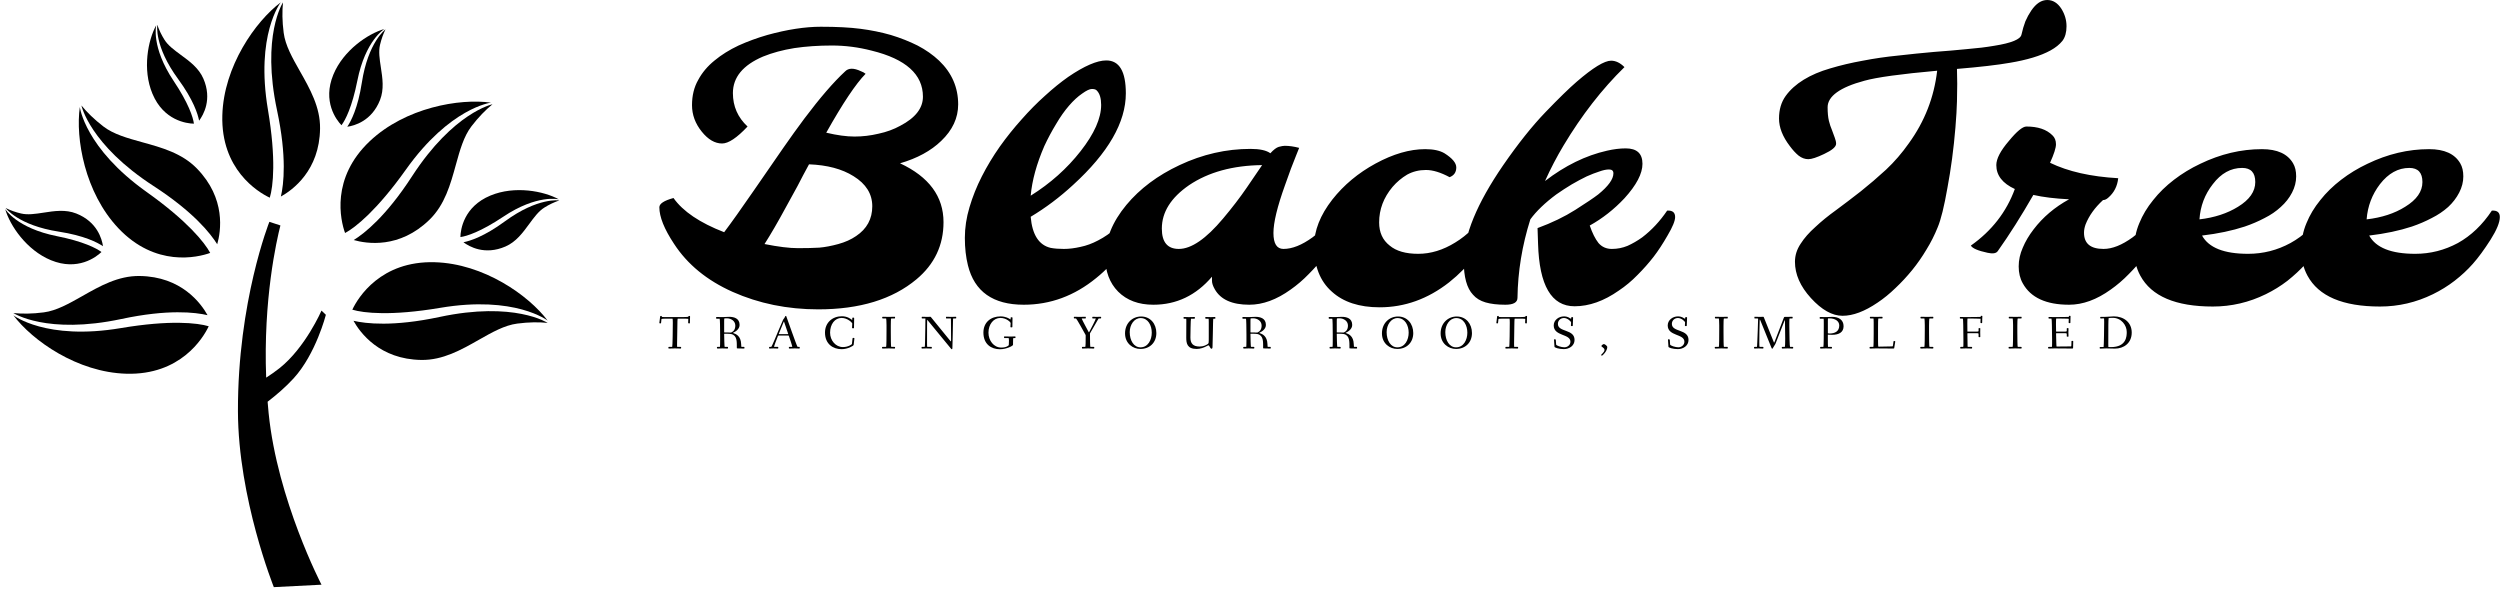
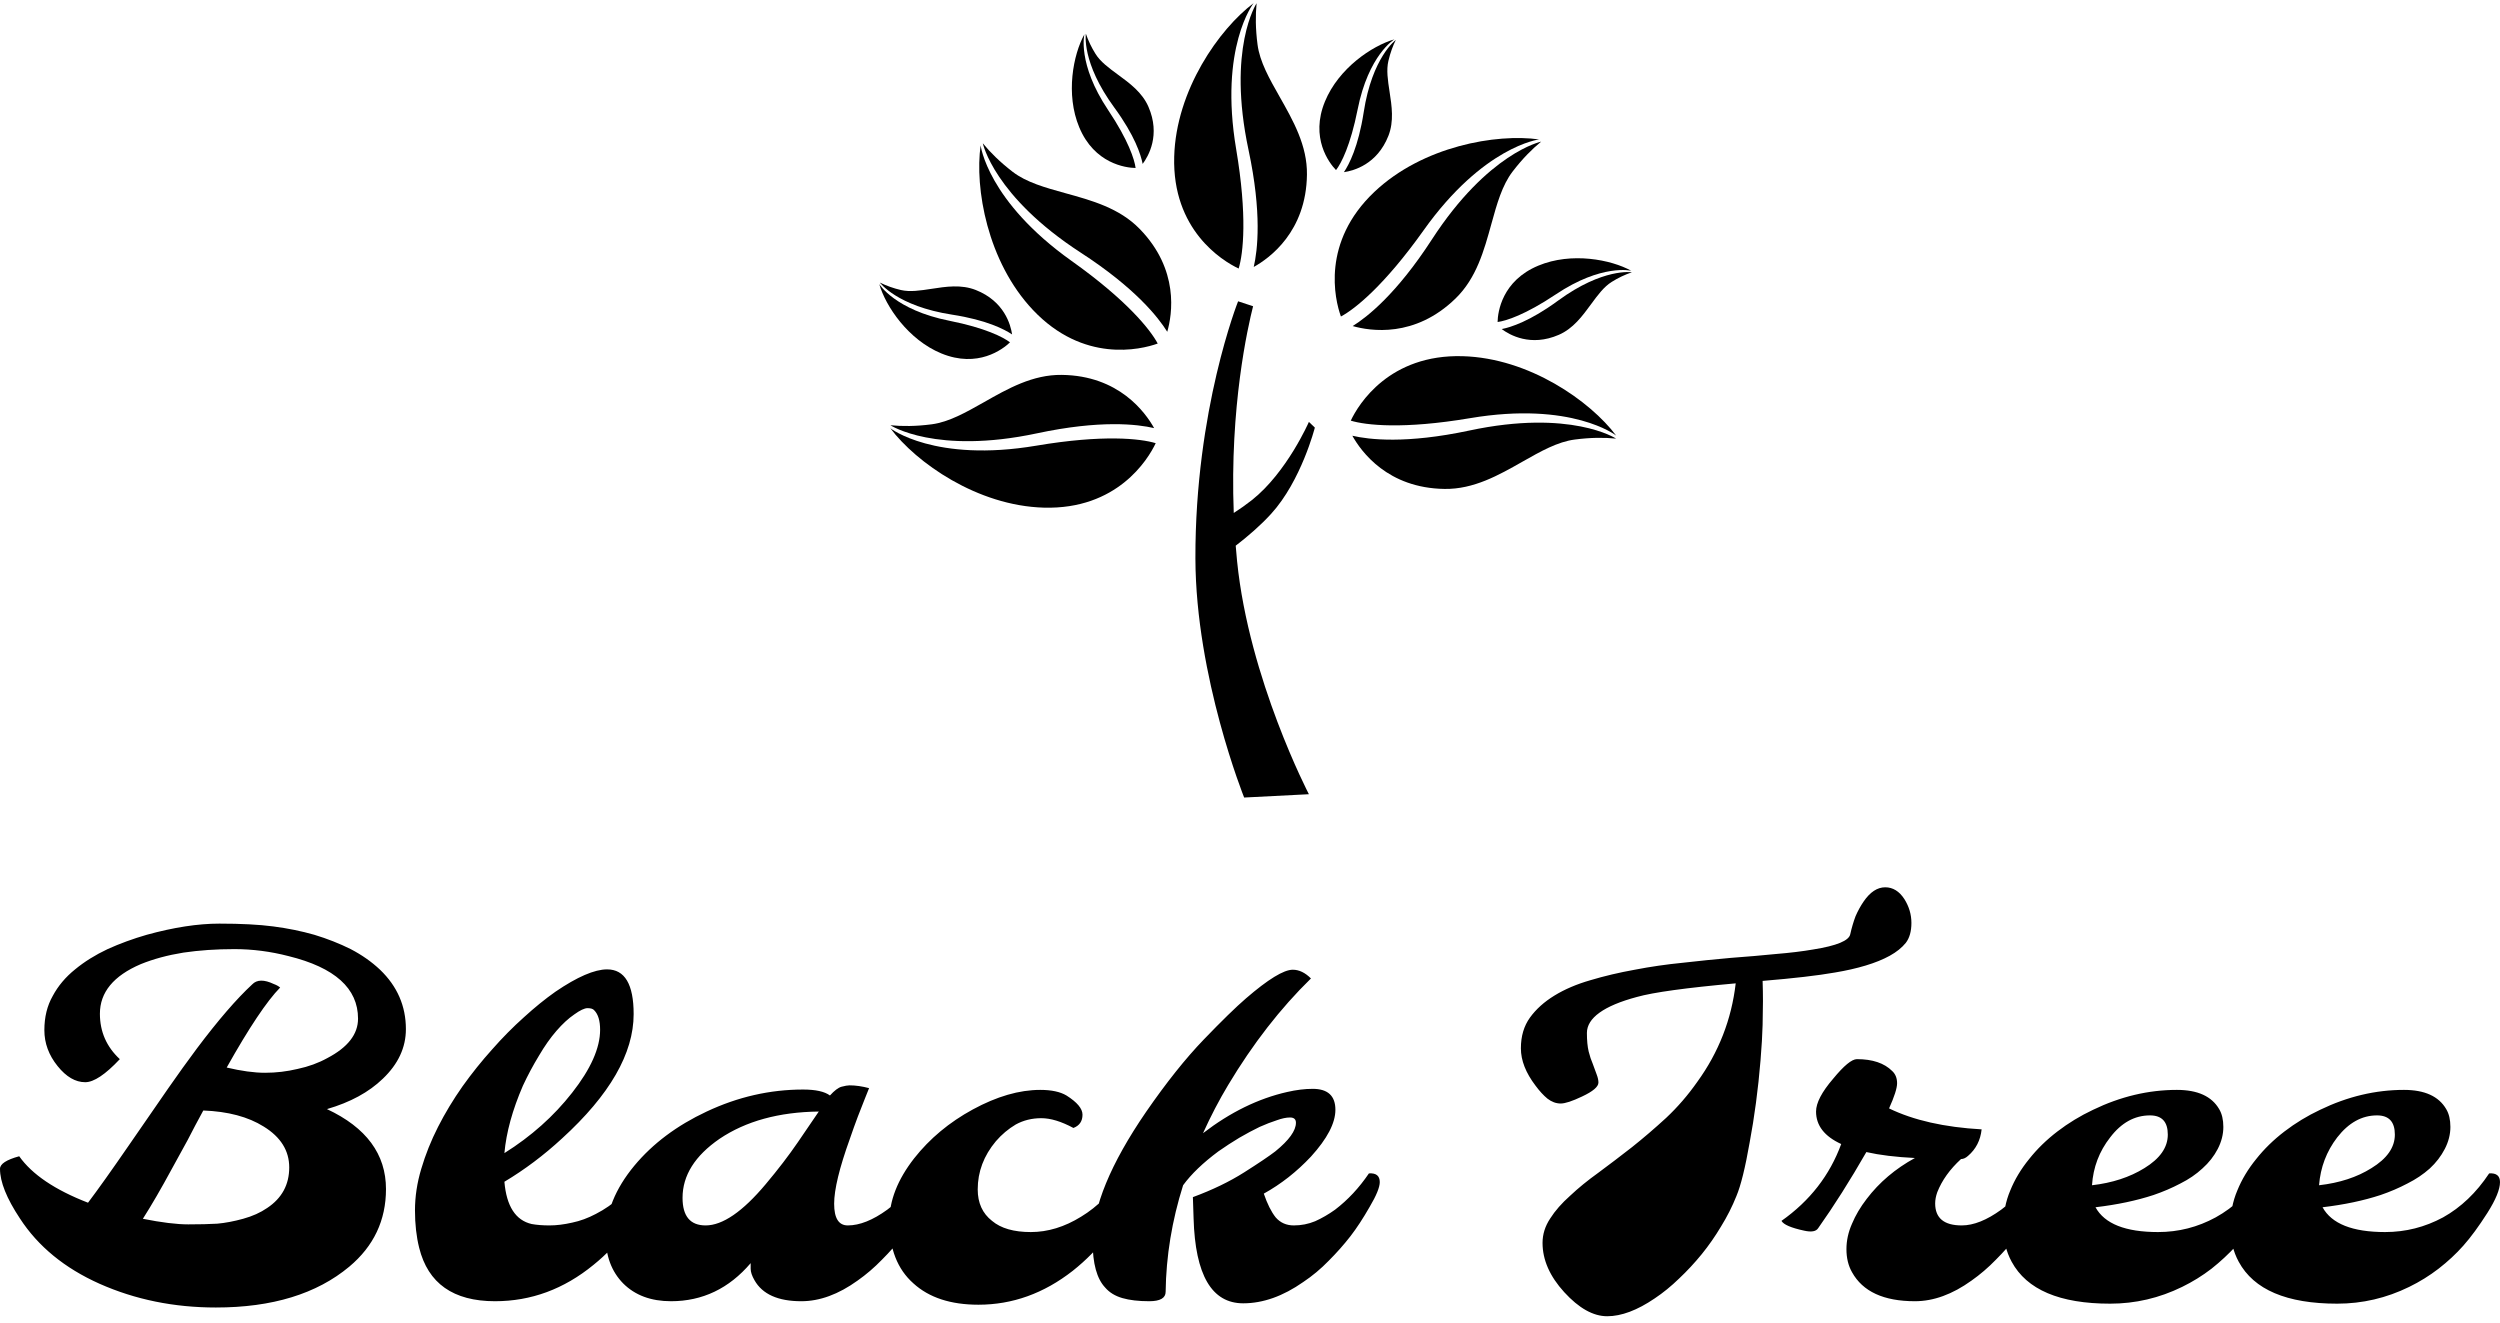
- <svg xmlns="http://www.w3.org/2000/svg" data-v-423bf9ae="" viewBox="0 0 475 112" class="iconLeftSlogan">
-   <g data-v-423bf9ae="" id="22aa7a3e-ae33-49fb-9827-bf777f4bdb03" fill="black" transform="matrix(4.885994,0,0,4.885994,122.6382,-3.957656)">
+ <svg xmlns="http://www.w3.org/2000/svg" data-v-423bf9ae="" viewBox="0 0 349.691 185" class="iconAbove">
+   <g data-v-423bf9ae="" id="2f204968-a1ad-457f-849e-715622cde6a5" fill="black" transform="matrix(4.885994,0,0,4.885994,-2.638438,120.1535)">
    <path d="M9.90 7.16L9.90 7.16Q11.59 7.95 11.59 9.45L11.59 9.45Q11.59 10.79 10.54 11.67L10.54 11.67Q9.14 12.84 6.72 12.84L6.72 12.84Q4.92 12.84 3.39 12.16L3.39 12.16Q1.89 11.49 1.11 10.29L1.11 10.29Q0.54 9.43 0.54 8.87L0.54 8.87Q0.54 8.66 1.09 8.51L1.09 8.51Q1.64 9.29 3.06 9.84L3.06 9.84Q3.49 9.27 4.22 8.21Q4.95 7.15 5.36 6.56Q5.77 5.97 6.18 5.42L6.18 5.42Q7.09 4.21 7.76 3.59L7.76 3.59Q7.96 3.38 8.38 3.58L8.38 3.58Q8.49 3.62 8.56 3.68L8.56 3.68Q7.99 4.26 7.03 5.97L7.03 5.97Q7.66 6.12 8.13 6.12Q8.60 6.12 9.06 6.01Q9.53 5.91 9.91 5.70L9.91 5.70Q10.79 5.24 10.79 4.57L10.79 4.57Q10.79 3.27 8.80 2.78L8.80 2.78Q8.03 2.58 7.25 2.58Q6.47 2.58 5.79 2.68Q5.11 2.79 4.57 3.01L4.57 3.01Q3.40 3.51 3.40 4.43L3.40 4.43Q3.40 5.20 3.97 5.73L3.97 5.73Q3.35 6.39 2.98 6.39L2.98 6.39Q2.56 6.39 2.19 5.93L2.19 5.93Q1.81 5.46 1.81 4.90Q1.81 4.34 2.05 3.92Q2.28 3.49 2.69 3.16Q3.09 2.83 3.62 2.58Q4.15 2.34 4.74 2.17L4.74 2.17Q5.90 1.85 6.82 1.85Q7.75 1.85 8.36 1.93Q8.98 2.01 9.54 2.17Q10.10 2.34 10.58 2.58Q11.06 2.83 11.42 3.17L11.42 3.17Q12.16 3.88 12.16 4.87L12.16 4.87Q12.16 5.66 11.50 6.29L11.50 6.29Q10.90 6.87 9.90 7.16ZM4.63 10.30L4.63 10.30Q5.43 10.46 5.93 10.46Q6.42 10.46 6.76 10.44Q7.10 10.41 7.50 10.30Q7.90 10.19 8.19 9.99L8.19 9.99Q8.82 9.57 8.82 8.83L8.82 8.83Q8.82 8.11 8.09 7.66L8.09 7.66Q7.42 7.24 6.36 7.20L6.36 7.20Q6.13 7.62 5.91 8.05Q5.68 8.47 5.46 8.87L5.46 8.87Q5.00 9.72 4.63 10.30ZM17.92 3.16L17.92 3.16Q18.68 3.16 18.68 4.44L18.68 4.44Q18.68 6.13 16.63 8.00L16.63 8.00Q15.85 8.72 14.98 9.24L14.98 9.24Q15.07 10.29 15.76 10.45L15.76 10.45Q15.98 10.49 16.27 10.49Q16.57 10.49 16.92 10.41Q17.26 10.34 17.60 10.16L17.60 10.16Q18.36 9.77 18.87 9.00L18.87 9.00Q19.17 8.98 19.17 9.25L19.17 9.25Q19.17 9.36 19.03 9.71Q18.88 10.06 18.48 10.61Q18.09 11.17 17.53 11.62L17.53 11.62Q16.26 12.66 14.71 12.66L14.71 12.66Q12.92 12.66 12.54 11.13L12.54 11.13Q12.42 10.65 12.42 10.06Q12.42 9.47 12.60 8.87Q12.78 8.26 13.08 7.67Q13.38 7.08 13.78 6.51Q14.18 5.95 14.63 5.45Q15.07 4.95 15.54 4.53Q16.00 4.11 16.44 3.80L16.44 3.80Q17.38 3.16 17.92 3.16ZM14.98 8.42L14.98 8.42Q16.13 7.70 16.92 6.69L16.92 6.69Q17.72 5.67 17.72 4.89L17.72 4.89Q17.72 4.50 17.55 4.33L17.55 4.33Q17.50 4.27 17.36 4.27Q17.23 4.27 16.98 4.45Q16.73 4.62 16.47 4.92Q16.21 5.22 15.97 5.63Q15.72 6.04 15.51 6.49L15.51 6.49Q15.06 7.53 14.98 8.42ZM22.03 11.57L22.03 11.57Q21.10 12.66 19.75 12.66L19.75 12.66Q18.89 12.66 18.38 12.15L18.38 12.15Q17.88 11.64 17.88 10.81L17.88 10.81Q17.88 9.77 18.70 8.78L18.70 8.78Q19.49 7.83 20.77 7.23L20.77 7.23Q22.11 6.60 23.53 6.60L23.53 6.60Q24.07 6.60 24.30 6.77L24.30 6.77Q24.49 6.56 24.63 6.52Q24.78 6.48 24.86 6.48L24.86 6.48Q25.12 6.48 25.42 6.56L25.42 6.56Q25.39 6.64 25.30 6.86Q25.21 7.08 25.10 7.37Q24.99 7.66 24.87 8.01L24.87 8.01Q24.42 9.26 24.42 9.87Q24.42 10.49 24.81 10.49L24.81 10.49Q25.32 10.49 25.94 10.04L25.94 10.04Q26.50 9.62 26.91 9.00L26.91 9.00Q27.22 8.98 27.22 9.25L27.22 9.25Q27.22 9.48 26.94 9.96Q26.65 10.44 26.39 10.79Q26.12 11.14 25.79 11.47Q25.46 11.81 25.09 12.07L25.09 12.07Q24.27 12.66 23.48 12.66L23.48 12.66Q22.48 12.66 22.14 12.06L22.14 12.06Q22.03 11.87 22.03 11.73Q22.03 11.59 22.03 11.57ZM20.08 9.70L20.08 9.70Q20.08 10.49 20.74 10.49L20.74 10.49Q21.47 10.49 22.46 9.31L22.46 9.31Q22.99 8.68 23.38 8.11Q23.78 7.53 23.98 7.23L23.98 7.23Q22.27 7.25 21.14 8.01L21.14 8.01Q20.08 8.74 20.08 9.70ZM31.27 7.70L31.27 7.70Q30.75 7.42 30.35 7.42Q29.95 7.42 29.62 7.60Q29.30 7.79 29.05 8.08L29.05 8.08Q28.53 8.70 28.53 9.46L28.53 9.46Q28.53 10.04 28.94 10.36L28.94 10.36Q29.32 10.68 30.05 10.68Q30.78 10.68 31.49 10.24Q32.20 9.81 32.73 9.00L32.73 9.00Q33.04 8.98 33.04 9.25L33.04 9.25Q33.04 9.36 32.87 9.76Q32.70 10.16 32.27 10.75Q31.83 11.33 31.25 11.79L31.25 11.79Q30.01 12.76 28.55 12.76L28.55 12.76Q27.36 12.76 26.69 12.15L26.69 12.15Q26.00 11.54 26.00 10.38L26.00 10.38Q26.00 9.48 26.71 8.57L26.71 8.57Q27.38 7.72 28.39 7.17L28.39 7.17Q29.42 6.61 30.32 6.61L30.32 6.61Q30.80 6.61 31.07 6.77L31.07 6.77Q31.53 7.06 31.53 7.32L31.53 7.32Q31.53 7.60 31.27 7.70ZM33.91 12.39L33.91 12.39Q33.91 12.66 33.44 12.66Q32.98 12.66 32.67 12.57Q32.36 12.48 32.18 12.27L32.18 12.27Q31.82 11.89 31.82 10.96L31.82 10.96Q31.82 9.47 33.35 7.24L33.35 7.24Q34.22 5.98 35.00 5.17Q35.77 4.37 36.21 3.99L36.21 3.99Q37.16 3.17 37.55 3.17L37.55 3.17Q37.82 3.17 38.07 3.42L38.07 3.42Q36.76 4.70 35.70 6.47L35.70 6.47Q35.31 7.12 34.98 7.85L34.98 7.85Q36.15 6.95 37.39 6.67L37.39 6.67Q37.78 6.58 38.12 6.58L38.12 6.58Q38.77 6.58 38.77 7.18L38.77 7.18Q38.77 7.75 38.07 8.52L38.07 8.52Q37.46 9.17 36.72 9.58L36.72 9.58Q36.87 10.02 37.06 10.26Q37.26 10.49 37.58 10.49Q37.90 10.49 38.19 10.37Q38.48 10.24 38.76 10.04L38.76 10.04Q39.31 9.62 39.73 9.00L39.73 9.00Q40.04 8.98 40.04 9.25L40.04 9.25Q40.04 9.47 39.75 9.96Q39.47 10.45 39.20 10.80Q38.92 11.16 38.58 11.50Q38.24 11.85 37.85 12.11L37.85 12.11Q36.98 12.72 36.13 12.72L36.13 12.72Q34.78 12.72 34.71 10.29L34.71 10.29Q34.70 9.96 34.69 9.68L34.69 9.68Q35.53 9.37 36.16 8.97Q36.79 8.57 37.05 8.37L37.05 8.37Q37.64 7.89 37.64 7.55L37.64 7.55Q37.64 7.40 37.47 7.40Q37.31 7.40 37.09 7.48Q36.87 7.55 36.60 7.67Q36.33 7.80 36.02 7.98Q35.72 8.16 35.42 8.37L35.42 8.37Q34.76 8.86 34.41 9.34L34.41 9.34Q33.93 10.86 33.91 12.39ZM44.70 10.99L44.70 10.99Q44.70 10.62 44.92 10.29Q45.13 9.96 45.49 9.64Q45.84 9.31 46.30 8.98Q46.76 8.64 47.26 8.25Q47.75 7.86 48.24 7.41Q48.73 6.95 49.13 6.38L49.13 6.38Q50.05 5.11 50.23 3.56L50.23 3.56Q48.11 3.75 47.40 3.95Q46.69 4.14 46.33 4.40Q45.97 4.66 45.97 4.98Q45.97 5.30 46.02 5.51Q46.07 5.71 46.14 5.87Q46.20 6.04 46.25 6.17Q46.30 6.30 46.30 6.40L46.30 6.40Q46.30 6.58 45.83 6.80L45.83 6.80Q45.41 7 45.22 7Q45.02 7 44.84 6.86Q44.67 6.72 44.50 6.49L44.50 6.49Q44.08 5.94 44.08 5.42Q44.08 4.90 44.34 4.54Q44.60 4.18 45.04 3.91Q45.48 3.64 46.07 3.47Q46.67 3.29 47.34 3.17Q48.01 3.04 48.72 2.97Q49.42 2.89 50.10 2.83Q50.78 2.78 51.38 2.72Q51.99 2.67 52.45 2.59L52.45 2.59Q53.46 2.43 53.51 2.15Q53.57 1.88 53.66 1.64Q53.76 1.41 53.89 1.22L53.89 1.22Q54.17 0.81 54.51 0.81Q54.84 0.81 55.06 1.15L55.06 1.15Q55.26 1.47 55.26 1.83Q55.26 2.19 55.10 2.40Q54.93 2.61 54.64 2.77Q54.35 2.93 53.95 3.05Q53.55 3.17 53.07 3.25L53.07 3.25Q52.33 3.38 51.00 3.49L51.00 3.49Q51.01 3.79 51.01 4.07Q51.01 4.35 51.00 4.75Q50.99 5.16 50.94 5.77Q50.89 6.38 50.81 6.98Q50.73 7.58 50.63 8.11L50.63 8.11Q50.44 9.20 50.25 9.65Q50.07 10.10 49.81 10.52Q49.56 10.94 49.26 11.31Q48.95 11.69 48.61 12.01Q48.27 12.34 47.91 12.58L47.91 12.58Q47.16 13.09 46.55 13.09L46.55 13.09Q45.95 13.09 45.32 12.40L45.32 12.40Q44.70 11.72 44.70 10.99ZM55.36 8.56L55.36 8.56Q54.54 8.52 53.97 8.39L53.97 8.39Q53.27 9.61 52.59 10.57L52.59 10.57Q52.50 10.71 52.19 10.64L52.19 10.64Q51.63 10.52 51.54 10.36L51.54 10.36Q52.76 9.50 53.25 8.16L53.25 8.16Q52.53 7.83 52.53 7.23L52.53 7.23Q52.53 6.86 53.02 6.29L53.02 6.29Q53.48 5.73 53.70 5.73L53.70 5.73Q54.37 5.73 54.71 6.07L54.71 6.07Q54.85 6.20 54.85 6.42Q54.85 6.63 54.62 7.14L54.62 7.14Q55.67 7.65 57.27 7.74L57.27 7.74Q57.22 8.21 56.88 8.50L56.88 8.50Q56.78 8.59 56.68 8.59L56.68 8.59Q56.20 9.03 56 9.54L56 9.54Q55.94 9.71 55.94 9.86L55.94 9.86Q55.94 10.49 56.70 10.49L56.70 10.49Q57.21 10.49 57.83 10.04L57.83 10.04Q58.39 9.62 58.80 9.00L58.80 9.00Q59.11 8.98 59.11 9.25L59.11 9.25Q59.11 9.48 58.83 9.96Q58.54 10.44 58.28 10.79Q58.01 11.14 57.68 11.47Q57.35 11.81 56.98 12.07L56.98 12.07Q56.16 12.66 55.36 12.66L55.36 12.66Q54.02 12.66 53.56 11.83L53.56 11.83Q53.40 11.55 53.40 11.17Q53.40 10.80 53.56 10.44Q53.71 10.08 53.98 9.73L53.98 9.73Q54.52 9.02 55.36 8.56ZM60.53 9.97L60.53 9.97Q60.92 10.68 62.32 10.68L62.32 10.68Q63.20 10.68 63.97 10.26Q64.75 9.83 65.30 9.00L65.30 9.00Q65.61 8.98 65.61 9.25L65.61 9.25Q65.61 9.56 65.25 10.13Q64.88 10.71 64.56 11.07Q64.24 11.42 63.85 11.73Q63.46 12.03 63.01 12.25L63.01 12.25Q62.03 12.73 60.95 12.73L60.95 12.73Q58.78 12.73 58.13 11.53L58.13 11.53Q57.89 11.09 57.89 10.52Q57.89 9.96 58.09 9.49Q58.28 9.02 58.63 8.59Q58.97 8.16 59.44 7.80Q59.91 7.44 60.46 7.18L60.46 7.18Q61.64 6.61 62.86 6.61L62.86 6.61Q63.75 6.61 64.07 7.16L64.07 7.16Q64.19 7.36 64.19 7.67Q64.19 7.99 64.03 8.30Q63.87 8.61 63.59 8.86Q63.32 9.11 62.96 9.29Q62.60 9.48 62.19 9.62L62.19 9.62Q61.46 9.86 60.53 9.97ZM60.43 9.34L60.43 9.34Q61.30 9.24 61.93 8.85L61.93 8.85Q62.60 8.44 62.60 7.89Q62.60 7.34 62.09 7.34L62.09 7.34Q61.43 7.34 60.95 7.97L60.95 7.97Q60.48 8.57 60.43 9.34ZM67.03 9.97L67.03 9.97Q67.42 10.68 68.82 10.68L68.82 10.68Q69.70 10.68 70.48 10.26Q71.25 9.83 71.80 9.00L71.80 9.00Q72.11 8.98 72.11 9.25L72.11 9.25Q72.11 9.56 71.75 10.13Q71.38 10.71 71.06 11.07Q70.75 11.42 70.35 11.73Q69.96 12.03 69.51 12.25L69.51 12.25Q68.53 12.73 67.45 12.73L67.45 12.73Q65.28 12.73 64.63 11.53L64.63 11.53Q64.39 11.09 64.39 10.52Q64.39 9.96 64.59 9.49Q64.78 9.02 65.13 8.59Q65.47 8.16 65.94 7.80Q66.41 7.44 66.96 7.18L66.96 7.18Q68.14 6.61 69.36 6.61L69.36 6.61Q70.25 6.61 70.57 7.16L70.57 7.16Q70.69 7.36 70.69 7.67Q70.69 7.99 70.53 8.30Q70.37 8.61 70.10 8.86Q69.82 9.11 69.46 9.29Q69.10 9.48 68.69 9.62L68.69 9.62Q67.96 9.86 67.03 9.97ZM66.93 9.34L66.93 9.34Q67.81 9.24 68.43 8.85L68.43 8.85Q69.10 8.44 69.10 7.89Q69.10 7.34 68.59 7.34L68.59 7.34Q67.94 7.34 67.45 7.97L67.45 7.97Q66.99 8.57 66.93 9.34Z" />
  </g>
-   <g data-v-423bf9ae="" id="67841b6b-c745-4563-9014-cf2df055458b" transform="matrix(1.111111,0,0,1.111111,-1.93,0.4444444)" stroke="none" fill="black">
+   <g data-v-423bf9ae="" id="6aff6f71-62d0-432f-ba48-3917d756e7d8" transform="matrix(1.111111,0,0,1.111111,120.07,0.4444444)" stroke="none" fill="black">
    <path d="M39.756 19.322c-.258 9.204 6.01 13.098 8.114 14.084.582-1.917 1.104-6.62-.311-15.014C45.389 5.556 49.748 0 49.748 0c-4.329 3.254-9.763 10.945-9.992 19.322" />
    <path d="M53.016 11.76c-1.279-2.254-2.488-4.385-2.769-6.55-.261-1.993-.266-3.719-.119-5.2 0 0-3.737 5.703-1.016 18.461 1.702 7.973 1.143 12.649.656 14.736 2-1.109 6.609-4.446 6.699-11.623.051-3.656-1.733-6.793-3.451-9.824M21.98 38.628c6.328 6.689 13.516 5.012 15.701 4.22-.941-1.764-3.9-5.463-10.837-10.396-10.614-7.545-11.456-14.55-11.456-14.55-.762 5.358.834 14.638 6.592 20.726" />
    <path d="M26.013 23.908c-2.498-.693-4.859-1.346-6.591-2.677-1.595-1.227-2.818-2.44-3.76-3.592 0 0 1.389 6.671 12.337 13.771 6.842 4.437 9.75 8.135 10.882 9.958.63-2.201 1.535-7.818-3.477-12.955-2.554-2.623-6.03-3.58-9.391-4.505M23.343 63.507c9.204.257 13.098-6.016 14.084-8.116-1.915-.58-6.619-1.105-15.016.312-12.836 2.168-18.389-2.192-18.389-2.192 3.252 4.329 10.942 9.764 19.321 9.996" />
    <path d="M15.786 50.245c-2.26 1.274-4.388 2.487-6.559 2.77-1.989.263-3.715.263-5.199.118 0 0 5.705 3.736 18.463 1.016 7.975-1.703 12.649-1.145 14.738-.655-1.114-1.999-4.448-6.611-11.622-6.699-3.659-.05-6.794 1.728-9.821 3.45M64.965 23.748c-6.689 6.326-5.013 13.517-4.221 15.697 1.768-.942 5.464-3.9 10.395-10.833 7.545-10.613 14.553-11.459 14.553-11.459-5.358-.761-14.637.837-20.727 6.595" />
    <path d="M79.688 27.781c.692-2.502 1.344-4.861 2.677-6.595 1.223-1.595 2.438-2.817 3.589-3.758 0 0-6.671 1.387-13.771 12.337-4.435 6.84-8.136 9.75-9.958 10.883 2.201.627 7.82 1.53 12.957-3.48 2.623-2.555 3.58-6.027 4.506-9.387M76.07 44.44c-9.207-.259-13.102 6.012-14.086 8.115 1.914.582 6.621 1.105 15.016-.313 12.836-2.166 18.391 2.188 18.391 2.188-3.252-4.325-10.944-9.76-19.321-9.99" />
    <path d="M83.629 57.703c2.256-1.279 4.389-2.49 6.557-2.77 1.991-.26 3.716-.268 5.197-.119 0 0-5.704-3.738-18.466-1.016-7.973 1.703-12.644 1.145-14.736.656 1.114 1.996 4.444 6.605 11.623 6.697 3.661.048 6.796-1.727 9.825-3.448M58.738 12.367c-1.891 4.583.518 7.748 1.389 8.645.662-.851 1.823-3.119 2.718-7.619 1.363-6.88 4.622-8.839 4.622-8.839-2.8.806-7.011 3.64-8.729 7.813" />
    <path d="M66.861 11.1c-.211-1.382-.412-2.686-.141-3.832.249-1.054.576-1.923.933-2.639 0 0-2.973 2.154-4.042 9.103-.67 4.336-1.844 6.585-2.49 7.542 1.221-.177 4.18-.973 5.598-4.569.723-1.83.429-3.748.142-5.605M27.801 15.622c1.905 4.577 5.845 5.106 7.096 5.126-.137-1.071-.917-3.5-3.468-7.309-3.897-5.83-2.98-9.518-2.98-9.518-1.41 2.553-2.386 7.532-.648 11.701" />
    <path d="M32.648 8.978c-1.125-.829-2.192-1.608-2.808-2.612a12.3 12.3 0 0 1-1.206-2.523s-.577 3.624 3.577 9.291c2.598 3.545 3.353 5.964 3.574 7.101.736-.99 2.268-3.645.729-7.189-.787-1.812-2.349-2.958-3.866-4.068M10.44 44.092c4.585 1.889 7.742-.525 8.644-1.394-.853-.658-3.121-1.819-7.618-2.715-6.88-1.368-8.841-4.622-8.841-4.622.808 2.8 3.64 7.008 7.815 8.731" />
    <path d="M9.173 35.965c-1.384.213-2.687.414-3.833.143a12.3 12.3 0 0 1-2.639-.937s2.154 2.97 9.103 4.042c4.338.671 6.584 1.844 7.545 2.489-.181-1.216-.975-4.176-4.574-5.595-1.829-.721-3.747-.43-5.602-.142M85.596 33.041c-4.576 1.904-5.109 5.842-5.129 7.096 1.072-.138 3.498-.92 7.311-3.466 5.83-3.904 9.52-2.984 9.52-2.984-2.556-1.411-7.53-2.384-11.702-.646" />
    <path d="M92.24 37.888c.827-1.126 1.605-2.19 2.609-2.809a12 12 0 0 1 2.525-1.203s-3.625-.58-9.295 3.571c-3.54 2.599-5.959 3.356-7.094 3.578.984.739 3.643 2.267 7.188.726 1.811-.786 2.957-2.349 4.067-3.863M47.499 68.297c1.506-1.159 3.108-2.53 4.459-4.012 3.798-4.164 5.503-10.854 5.503-10.854l-.748-.719s-2.752 6.33-7.165 9.836a29 29 0 0 1-2.295 1.629c-.515-13.339 1.769-23.413 2.434-26.026l-1.887-.62s-5.425 13.624-5.375 32.386C42.465 84.834 48.562 100 48.562 100l8.15-.417s-7.546-14.501-9.041-29.34a98 98 0 0 1-.172-1.946" />
  </g>
-   <g data-v-423bf9ae="" id="8bc87a4f-6855-4961-8d2e-bd4fca48e3fe" fill="black" transform="matrix(0.6363216,0,0,0.6363216,125.1176,58.15467)">
-     <path d="M0.25 5.01C0.25 5.17 0.43 5.17 0.56 5.17C0.71 5.17 0.76 5.15 0.77 4.97L0.88 3.89C0.90 3.81 1.44 3.75 2.20 3.75L4.19 3.75C4.24 3.75 4.27 4.35 4.27 4.97C4.27 6.43 4.21 12.18 4.09 12.18L3.22 12.18C3.00 12.18 2.95 12.19 2.95 12.39C2.95 12.63 2.97 12.68 3.16 12.68C3.49 12.68 4.47 12.64 4.89 12.64C5.31 12.64 6.24 12.68 6.57 12.68C6.73 12.68 6.76 12.61 6.76 12.40C6.76 12.24 6.73 12.18 6.57 12.18L5.57 12.18C5.54 12.18 5.54 11.76 5.54 11.31C5.54 9.56 5.63 5.96 5.63 5.92C5.64 5.18 5.64 3.75 5.74 3.75L7.35 3.75C8.06 3.75 8.89 3.78 8.89 3.85C8.89 3.99 8.85 4.90 8.85 4.97C8.85 5.12 8.92 5.17 9.10 5.17C9.30 5.17 9.37 5.17 9.37 5.03C9.37 3.93 9.42 3.40 9.42 3.14C9.42 2.94 9.34 2.94 9.14 2.94C8.99 2.94 8.93 2.98 8.92 3.16C8.92 3.23 8.27 3.28 7.43 3.28L2.44 3.28C1.78 3.28 0.97 3.28 0.97 3.21L0.97 3.07C0.97 2.94 0.84 2.94 0.74 2.94C0.52 2.94 0.49 3.00 0.48 3.19C0.42 3.89 0.25 4.97 0.25 5.01ZM17.18 3.51C17.18 3.72 17.25 3.79 17.44 3.79L18.26 3.77C18.35 3.77 18.40 6.61 18.40 8.55L18.40 10.42C18.40 11.30 18.38 12.18 18.34 12.18L17.74 12.18C17.51 12.18 17.44 12.19 17.44 12.39C17.44 12.63 17.49 12.68 17.68 12.68C17.81 12.68 18.63 12.64 19.05 12.64C19.47 12.64 20.24 12.68 20.57 12.68C20.73 12.68 20.76 12.61 20.76 12.40C20.76 12.24 20.73 12.18 20.57 12.18L19.75 12.18C19.68 12.18 19.60 9.18 19.60 8.37C19.60 8.30 19.60 8.26 19.71 8.26C20.10 8.26 20.71 8.27 21 8.27C23.24 8.32 23.38 10.00 23.38 11.68L23.38 12.49C23.38 12.61 23.44 12.64 23.53 12.64C23.53 12.64 24.98 12.68 25.45 12.68C25.62 12.68 25.68 12.64 25.68 12.53C25.68 12.24 25.62 12.18 25.47 12.18L24.82 12.18C24.72 12.18 24.70 12.14 24.67 11.31C24.58 8.99 23.21 8.34 22.30 8.05C22.16 8.01 22.19 8.01 22.30 7.95C22.89 7.69 24.21 6.94 24.21 5.63C24.21 3.63 22.51 3.21 21.11 3.21C20.79 3.21 19.50 3.29 19.08 3.29C18.66 3.29 17.68 3.26 17.46 3.26C17.28 3.26 17.18 3.28 17.18 3.51ZM19.60 7.80L19.60 4.40C19.60 4.05 19.63 3.68 19.67 3.68C19.88 3.65 20.16 3.65 20.38 3.65C21.69 3.65 22.93 4.47 22.93 5.82C22.93 6.99 22.39 7.57 21.73 7.88C21.69 7.90 21.64 7.90 21.57 7.90C21.10 7.88 20.38 7.88 19.78 7.87C19.61 7.87 19.60 7.85 19.60 7.80ZM33.01 12.39C33.01 12.63 33.01 12.68 33.21 12.68C33.38 12.68 33.70 12.64 34.27 12.64C34.89 12.64 35.43 12.68 35.59 12.68C35.76 12.68 35.76 12.61 35.76 12.40C35.76 12.24 35.76 12.18 35.59 12.18L34.51 12.18C34.51 12.18 34.50 12.18 34.50 12.17C34.51 11.87 35.28 9.90 35.63 9.02C35.70 8.83 35.71 8.79 35.92 8.79L38.75 8.79C38.89 8.79 38.89 8.81 38.96 9.03C39.23 9.77 39.94 11.89 39.94 12.17C39.94 12.18 39.93 12.18 39.93 12.18L39.16 12.18C38.93 12.18 38.92 12.19 38.92 12.39C38.92 12.63 38.93 12.68 39.10 12.68C39.42 12.68 40.29 12.64 40.71 12.64C41.13 12.64 41.80 12.68 42.01 12.68C42.15 12.68 42.17 12.61 42.17 12.40C42.17 12.24 42.15 12.18 42.01 12.18L41.52 12.18C41.43 12.18 40.40 9.34 39.84 7.78L38.16 3.07C38.15 3.00 38.08 2.94 38.00 2.94C37.87 2.94 37.77 3.16 37.69 3.35C37.53 3.71 37.30 3.84 37.18 4.13L35.70 7.57C35.52 8.01 33.81 12.18 33.68 12.18L33.26 12.18C33.04 12.18 33.01 12.19 33.01 12.39ZM35.91 8.33C35.91 8.30 35.94 8.23 35.98 8.13L37.35 4.77C37.39 4.66 37.42 4.61 37.45 4.61C37.46 4.61 37.48 4.63 37.52 4.77L38.68 8.18C38.71 8.25 38.72 8.29 38.72 8.32C38.72 8.36 38.70 8.37 38.60 8.37L36.09 8.37C35.91 8.37 35.91 8.34 35.91 8.33ZM49.71 7.91C49.71 11.31 52.08 12.87 54.67 12.87C56.45 12.87 58.23 11.90 58.27 11.59C58.44 10.29 58.49 9.70 58.49 9.66C58.49 9.56 58.45 9.52 58.28 9.51C58.23 9.51 58.17 9.49 58.13 9.49C58.02 9.49 57.96 9.53 57.93 9.70L57.75 11.33C57.74 11.45 56.63 12.24 55.06 12.24C52.93 12.24 51.23 10.29 51.23 7.94C51.23 5.42 52.65 3.54 54.66 3.54C56.50 3.54 57.85 5.01 57.85 5.17C57.85 5.29 57.79 6.40 57.79 6.45C57.79 6.59 57.83 6.64 58.10 6.64C58.30 6.64 58.37 6.62 58.37 6.44C58.37 5.73 58.42 3.92 58.42 3.67C58.42 3.47 58.31 3.44 58.10 3.44C57.88 3.44 57.85 3.50 57.85 3.67L57.85 4.05C57.85 4.16 57.81 4.16 57.68 4.06C57.40 3.86 56.42 3.04 54.75 3.04C51.91 3.04 49.71 4.96 49.71 7.91ZM66.74 12.39C66.74 12.63 66.78 12.68 66.98 12.68C67.30 12.68 68.05 12.64 68.77 12.64C69.43 12.64 70.22 12.68 70.45 12.68C70.62 12.68 70.64 12.61 70.64 12.40C70.64 12.24 70.62 12.18 70.45 12.18L69.48 12.18C69.38 12.18 69.36 9.55 69.36 7.76L69.36 5.87C69.36 5.14 69.38 3.70 69.48 3.70L70.39 3.70C70.62 3.70 70.64 3.68 70.64 3.49C70.64 3.25 70.62 3.19 70.45 3.19C70.13 3.19 69.45 3.23 68.80 3.23C67.98 3.23 67.27 3.19 67.05 3.19C66.86 3.19 66.79 3.21 66.79 3.44C66.79 3.68 66.88 3.70 67.05 3.70L67.97 3.70C68.01 3.70 68.08 4.79 68.08 5.71L68.08 7.08C68.08 8.92 68.07 12.18 67.96 12.18L67.03 12.18C66.81 12.18 66.74 12.19 66.74 12.39ZM78.54 12.39C78.54 12.63 78.55 12.68 78.75 12.68C78.93 12.68 79.31 12.64 79.93 12.64C80.56 12.64 81.12 12.68 81.44 12.68C81.61 12.68 81.61 12.61 81.61 12.40C81.61 12.24 81.61 12.18 81.44 12.18L80.23 12.18C80.19 12.18 80.18 11.54 80.18 10.79C80.18 9.46 80.19 7.48 80.19 5.99C80.19 5.25 80.19 4.84 80.21 4.28C80.21 4.02 80.28 4.14 80.40 4.28L87.29 12.66C87.37 12.75 87.46 12.89 87.57 12.89C87.68 12.89 87.75 12.77 87.75 12.54C87.75 12.39 87.92 6.65 87.93 4.48C87.93 4.06 87.96 3.70 87.99 3.70L88.62 3.70C88.84 3.70 88.90 3.68 88.90 3.49C88.90 3.25 88.90 3.19 88.70 3.19C88.51 3.19 88.07 3.23 87.51 3.23C86.90 3.23 86.10 3.19 86.00 3.19C85.83 3.19 85.83 3.26 85.83 3.47C85.83 3.64 85.83 3.70 86.00 3.70L87.30 3.70C87.32 3.70 87.32 4.33 87.32 4.44C87.32 5.85 87.35 8.33 87.35 9.70L87.35 10.29C87.35 10.57 87.33 10.65 87.11 10.37L81.42 3.39C81.31 3.25 81.28 3.19 81.12 3.19C81.03 3.19 80.65 3.23 80.35 3.23C80.05 3.23 78.97 3.19 78.78 3.19C78.61 3.19 78.58 3.26 78.58 3.47C78.58 3.64 78.61 3.70 78.78 3.70L79.69 3.70C79.69 4.17 79.65 8.53 79.58 10.79C79.55 11.69 79.56 12.18 79.45 12.18L78.81 12.18C78.58 12.18 78.54 12.19 78.54 12.39ZM97.01 7.91C97.01 11.40 99.37 12.89 101.96 12.89C103.85 12.89 105.85 11.89 105.85 11.58C105.85 11.12 105.87 10.68 105.87 10.33C105.87 9.81 105.88 9.56 106.01 9.56L106.44 9.56C106.58 9.56 106.60 9.39 106.60 9.30C106.60 9.18 106.58 9.06 106.44 9.06C106.22 9.06 105.85 9.10 105.18 9.10C104.73 9.10 103.99 9.07 103.31 9.06C103.17 9.06 103.17 9.24 103.17 9.35C103.17 9.45 103.19 9.56 103.32 9.56L104.54 9.56C104.58 9.56 104.64 9.87 104.64 10.33C104.64 10.82 104.62 11.41 104.59 11.65C104.58 11.76 103.94 12.39 102.35 12.39C100.11 12.39 98.52 10.29 98.52 7.94C98.52 5.42 100.07 3.54 102.07 3.54C103.96 3.54 105.14 4.87 105.14 5.03C105.14 5.15 105.08 6.12 105.08 6.17C105.08 6.31 105.13 6.36 105.39 6.36C105.59 6.36 105.66 6.33 105.66 6.15C105.66 5.43 105.70 3.75 105.70 3.56C105.70 3.36 105.60 3.33 105.39 3.33C105.17 3.33 105.14 3.39 105.14 3.56L105.14 3.91C105.14 3.99 105.10 4.02 104.97 3.92C104.69 3.72 103.70 3.08 102.13 3.08C99.29 3.08 97.01 4.79 97.01 7.91ZM124.01 3.44C124.01 3.68 124.10 3.70 124.26 3.70L124.67 3.70C124.80 3.70 127.05 7.74 127.46 8.50C127.51 8.60 127.55 8.65 127.55 8.81C127.55 10.50 127.54 12.18 127.41 12.18L126.70 12.18C126.48 12.18 126.43 12.19 126.43 12.39C126.43 12.63 126.45 12.68 126.64 12.68C126.84 12.68 127.65 12.64 128.24 12.64C129.07 12.64 129.60 12.68 129.92 12.68C130.09 12.68 130.12 12.61 130.12 12.40C130.12 12.24 130.09 12.18 129.92 12.18L128.95 12.18C128.86 12.18 128.83 9.72 128.83 8.22C128.83 8.18 128.83 8.15 128.87 8.09C129.42 7.22 131.36 3.70 131.43 3.70L131.91 3.70C132.08 3.70 132.17 3.68 132.17 3.44C132.17 3.22 132.09 3.19 131.91 3.19C131.68 3.19 131.45 3.23 130.84 3.23C130.26 3.23 129.92 3.19 129.75 3.19C129.56 3.19 129.51 3.25 129.51 3.49C129.51 3.68 129.58 3.70 129.81 3.70L130.54 3.70C130.55 3.70 130.56 3.71 130.56 3.74C130.56 4.05 129.00 6.99 128.62 7.71C128.51 7.92 128.51 7.88 128.39 7.67C127.99 6.89 126.70 4.56 126.41 3.85C126.35 3.71 126.34 3.70 126.52 3.70L127.34 3.70C127.57 3.70 127.60 3.68 127.60 3.49C127.60 3.25 127.55 3.19 127.40 3.19C127.16 3.19 126.55 3.23 125.75 3.23C124.94 3.23 124.45 3.19 124.26 3.19C124.08 3.19 124.01 3.21 124.01 3.44ZM139.30 8.15C139.30 11.17 141.64 12.80 143.89 12.80C146.68 12.80 148.65 10.89 148.65 8.06C148.65 5.33 146.90 3.11 144.10 3.11C141.50 3.11 139.30 5.10 139.30 8.15ZM140.70 7.77C140.70 5.64 141.99 3.58 143.96 3.58C146.20 3.58 147.28 5.81 147.28 7.94C147.28 10.08 146.17 12.32 143.91 12.32C141.92 12.32 140.70 10.28 140.70 7.77ZM156.76 3.51C156.76 3.75 156.84 3.77 157.01 3.77L157.54 3.77C157.60 3.77 157.60 4.12 157.60 4.55C157.60 5.66 157.58 8.96 157.58 9.42C157.58 11.13 157.84 12.80 160.69 12.80C161.77 12.80 162.93 12.38 163.59 12.00C163.84 11.86 164.14 11.72 164.22 11.72C164.49 11.72 164.75 12.74 165.09 12.74C165.41 12.74 165.42 12.35 165.42 12.25C165.42 11.96 165.48 10.08 165.52 8.16C165.58 6.12 165.56 3.77 165.68 3.77L166.00 3.77C166.22 3.77 166.29 3.75 166.29 3.56C166.29 3.32 166.25 3.26 166.05 3.26C165.91 3.26 165.38 3.30 164.96 3.30C164.54 3.30 163.74 3.26 163.52 3.26C163.34 3.26 163.24 3.28 163.24 3.51C163.24 3.75 163.35 3.77 163.52 3.77L164.22 3.77C164.29 3.77 164.30 4.30 164.30 4.87L164.30 9.14C164.30 11.19 164.30 11.12 163.97 11.34C163.58 11.61 162.76 12.08 161.59 12.08C159.61 12.08 158.82 11.17 158.82 9.41C158.82 8.82 158.89 3.77 159.00 3.77L159.91 3.77C160.13 3.77 160.17 3.75 160.17 3.56C160.17 3.32 160.16 3.26 159.96 3.26C159.64 3.26 158.76 3.30 158.34 3.30C157.92 3.30 157.23 3.26 157.01 3.26C156.83 3.26 156.76 3.28 156.76 3.51ZM174.33 3.51C174.33 3.72 174.40 3.79 174.59 3.79L175.41 3.77C175.50 3.77 175.55 6.61 175.55 8.55L175.55 10.42C175.55 11.30 175.53 12.18 175.49 12.18L174.89 12.18C174.66 12.18 174.59 12.19 174.59 12.39C174.59 12.63 174.64 12.68 174.83 12.68C174.96 12.68 175.78 12.64 176.20 12.64C176.62 12.64 177.39 12.68 177.72 12.68C177.88 12.68 177.91 12.61 177.91 12.40C177.91 12.24 177.88 12.18 177.72 12.18L176.90 12.18C176.83 12.18 176.75 9.18 176.75 8.37C176.75 8.30 176.75 8.26 176.86 8.26C177.25 8.26 177.86 8.27 178.15 8.27C180.39 8.32 180.53 10.00 180.53 11.68L180.53 12.49C180.53 12.61 180.59 12.64 180.68 12.64C180.68 12.64 182.13 12.68 182.60 12.68C182.77 12.68 182.83 12.64 182.83 12.53C182.83 12.24 182.77 12.18 182.62 12.18L181.97 12.18C181.87 12.18 181.85 12.14 181.82 11.31C181.73 8.99 180.36 8.34 179.45 8.05C179.31 8.01 179.34 8.01 179.45 7.95C180.04 7.69 181.36 6.94 181.36 5.63C181.36 3.63 179.66 3.21 178.26 3.21C177.94 3.21 176.65 3.29 176.23 3.29C175.81 3.29 174.83 3.26 174.61 3.26C174.43 3.26 174.33 3.28 174.33 3.51ZM176.75 7.80L176.75 4.40C176.75 4.05 176.78 3.68 176.82 3.68C177.03 3.65 177.31 3.65 177.53 3.65C178.84 3.65 180.08 4.47 180.08 5.82C180.08 6.99 179.54 7.57 178.88 7.88C178.84 7.90 178.79 7.90 178.72 7.90C178.25 7.88 177.53 7.88 176.93 7.87C176.76 7.87 176.75 7.85 176.75 7.80ZM200.10 3.51C200.10 3.72 200.17 3.79 200.37 3.79L201.18 3.77C201.28 3.77 201.32 6.61 201.32 8.55L201.32 10.42C201.32 11.30 201.31 12.18 201.26 12.18L200.66 12.18C200.44 12.18 200.37 12.19 200.37 12.39C200.37 12.63 200.41 12.68 200.61 12.68C200.73 12.68 201.56 12.64 201.98 12.64C202.40 12.64 203.17 12.68 203.49 12.68C203.66 12.68 203.69 12.61 203.69 12.40C203.69 12.24 203.66 12.18 203.49 12.18L202.68 12.18C202.61 12.18 202.52 9.18 202.52 8.37C202.52 8.30 202.52 8.26 202.64 8.26C203.03 8.26 203.63 8.27 203.92 8.27C206.16 8.32 206.30 10.00 206.30 11.68L206.30 12.49C206.30 12.61 206.36 12.64 206.46 12.64C206.46 12.64 207.90 12.68 208.38 12.68C208.54 12.68 208.60 12.64 208.60 12.53C208.60 12.24 208.54 12.18 208.39 12.18L207.75 12.18C207.65 12.18 207.62 12.14 207.59 11.31C207.51 8.99 206.14 8.34 205.23 8.05C205.09 8.01 205.11 8.01 205.23 7.95C205.81 7.69 207.13 6.94 207.13 5.63C207.13 3.63 205.44 3.21 204.04 3.21C203.71 3.21 202.43 3.29 202.01 3.29C201.59 3.29 200.61 3.26 200.38 3.26C200.20 3.26 200.10 3.28 200.10 3.51ZM202.52 7.80L202.52 4.40C202.52 4.05 202.55 3.68 202.59 3.68C202.80 3.65 203.08 3.65 203.31 3.65C204.61 3.65 205.86 4.47 205.86 5.82C205.86 6.99 205.31 7.57 204.65 7.88C204.61 7.90 204.57 7.90 204.50 7.90C204.02 7.88 203.31 7.88 202.71 7.87C202.54 7.87 202.52 7.85 202.52 7.80ZM216.01 8.15C216.01 11.17 218.34 12.80 220.60 12.80C223.38 12.80 225.36 10.89 225.36 8.06C225.36 5.33 223.61 3.11 220.81 3.11C218.20 3.11 216.01 5.10 216.01 8.15ZM217.41 7.77C217.41 5.64 218.69 3.58 220.67 3.58C222.91 3.58 223.99 5.81 223.99 7.94C223.99 10.08 222.88 12.32 220.61 12.32C218.62 12.32 217.41 10.28 217.41 7.77ZM233.53 8.15C233.53 11.17 235.87 12.80 238.13 12.80C240.91 12.80 242.89 10.89 242.89 8.06C242.89 5.33 241.14 3.11 238.34 3.11C235.73 3.11 233.53 5.10 233.53 8.15ZM234.93 7.77C234.93 5.64 236.22 3.58 238.20 3.58C240.44 3.58 241.51 5.81 241.51 7.94C241.51 10.08 240.41 12.32 238.14 12.32C236.15 12.32 234.93 10.28 234.93 7.77ZM250.17 5.01C250.17 5.17 250.35 5.17 250.47 5.17C250.63 5.17 250.67 5.15 250.68 4.97L250.80 3.89C250.81 3.81 251.36 3.75 252.11 3.75L254.10 3.75C254.16 3.75 254.18 4.35 254.18 4.97C254.18 6.43 254.13 12.18 254.00 12.18L253.13 12.18C252.91 12.18 252.87 12.19 252.87 12.39C252.87 12.63 252.88 12.68 253.08 12.68C253.40 12.68 254.38 12.64 254.80 12.64C255.22 12.64 256.16 12.68 256.48 12.68C256.65 12.68 256.68 12.61 256.68 12.40C256.68 12.24 256.65 12.18 256.48 12.18L255.49 12.18C255.46 12.18 255.46 11.76 255.46 11.31C255.46 9.56 255.54 5.96 255.54 5.92C255.56 5.18 255.56 3.75 255.65 3.75L257.26 3.75C257.98 3.75 258.80 3.78 258.80 3.85C258.80 3.99 258.76 4.90 258.76 4.97C258.76 5.12 258.83 5.17 259.01 5.17C259.21 5.17 259.28 5.17 259.28 5.03C259.28 3.93 259.34 3.40 259.34 3.14C259.34 2.94 259.25 2.94 259.06 2.94C258.90 2.94 258.85 2.98 258.83 3.16C258.83 3.23 258.19 3.28 257.35 3.28L252.35 3.28C251.69 3.28 250.88 3.28 250.88 3.21L250.88 3.07C250.88 2.94 250.75 2.94 250.66 2.94C250.43 2.94 250.40 3.00 250.39 3.19C250.33 3.89 250.17 4.97 250.17 5.01ZM267.30 5.77C267.30 9.07 272.29 8.20 272.29 10.65C272.29 11.59 271.45 12.31 270.47 12.31C269.64 12.31 268.04 11.83 268.02 11.47L267.93 10.15C267.92 9.97 267.85 9.91 267.67 9.91L267.60 9.91C267.39 9.91 267.39 10.00 267.39 10.12C267.39 10.32 267.50 11.66 267.53 12.17C267.54 12.38 268.80 12.85 270.34 12.85C271.91 12.85 273.52 11.87 273.52 10.11C273.52 6.79 268.55 7.87 268.55 5.32C268.55 4.31 269.33 3.56 270.37 3.56C271.39 3.56 272.48 4.58 272.48 4.89C272.48 5.01 272.44 5.73 272.44 5.78C272.44 5.92 272.48 5.99 272.75 5.99C272.99 5.99 273.00 5.94 273.00 5.75C273.00 5.04 273.08 3.68 273.08 3.53C273.08 3.30 273.04 3.29 272.78 3.29C272.55 3.29 272.54 3.32 272.52 3.53C272.52 3.61 272.51 3.78 272.47 3.78C272.41 3.78 272.33 3.74 272.26 3.68C271.46 3.14 270.84 3.08 270.34 3.08C268.81 3.08 267.30 4.17 267.30 5.77ZM281.48 14.55C281.48 14.64 281.55 14.83 281.68 14.83C281.85 14.83 283.29 13.45 283.29 12.25C283.29 11.86 282.51 11.33 282.25 11.33C282.16 11.33 281.54 11.66 281.54 11.93C281.54 12.21 282.46 12.45 282.46 13.08C282.46 13.78 281.48 14.42 281.48 14.55ZM301.34 5.77C301.34 9.07 306.32 8.20 306.32 10.65C306.32 11.59 305.48 12.31 304.50 12.31C303.67 12.31 302.08 11.83 302.05 11.47L301.97 10.15C301.95 9.97 301.88 9.91 301.70 9.91L301.63 9.91C301.42 9.91 301.42 10.00 301.42 10.12C301.42 10.32 301.53 11.66 301.56 12.17C301.57 12.38 302.83 12.85 304.37 12.85C305.94 12.85 307.55 11.87 307.55 10.11C307.55 6.79 302.58 7.87 302.58 5.32C302.58 4.31 303.37 3.56 304.40 3.56C305.42 3.56 306.52 4.58 306.52 4.89C306.52 5.01 306.47 5.73 306.47 5.78C306.47 5.92 306.52 5.99 306.78 5.99C307.02 5.99 307.03 5.94 307.03 5.75C307.03 5.04 307.12 3.68 307.12 3.53C307.12 3.30 307.08 3.29 306.81 3.29C306.59 3.29 306.57 3.32 306.56 3.53C306.56 3.61 306.54 3.78 306.50 3.78C306.45 3.78 306.36 3.74 306.29 3.68C305.49 3.14 304.88 3.08 304.37 3.08C302.85 3.08 301.34 4.17 301.34 5.77ZM315.38 12.39C315.38 12.63 315.42 12.68 315.62 12.68C315.94 12.68 316.69 12.64 317.41 12.64C318.07 12.64 318.86 12.68 319.09 12.68C319.26 12.68 319.28 12.61 319.28 12.40C319.28 12.24 319.26 12.18 319.09 12.18L318.12 12.18C318.02 12.18 318.00 9.55 318.00 7.76L318.00 5.87C318.00 5.14 318.02 3.70 318.12 3.70L319.03 3.70C319.26 3.70 319.28 3.68 319.28 3.49C319.28 3.25 319.26 3.19 319.09 3.19C318.77 3.19 318.09 3.23 317.44 3.23C316.62 3.23 315.91 3.19 315.69 3.19C315.50 3.19 315.43 3.21 315.43 3.44C315.43 3.68 315.52 3.70 315.69 3.70L316.61 3.70C316.65 3.70 316.72 4.79 316.72 5.71L316.72 7.08C316.72 8.92 316.71 12.18 316.60 12.18L315.67 12.18C315.45 12.18 315.38 12.19 315.38 12.39ZM327.11 12.39C327.11 12.63 327.14 12.68 327.33 12.68C327.57 12.68 328.08 12.64 328.50 12.64C328.92 12.64 329.41 12.68 329.73 12.68C329.90 12.68 329.92 12.61 329.92 12.40C329.92 12.24 329.90 12.18 329.73 12.18L328.76 12.18C328.71 12.18 328.69 11.54 328.69 10.79C328.69 8.96 328.73 6.13 328.80 4.28C328.83 3.88 328.86 3.91 329.00 4.27L332.26 12.32C332.36 12.54 332.43 12.74 332.54 12.74C332.64 12.74 332.71 12.63 332.79 12.45C333.13 11.79 333.31 11.75 333.58 11.09L336.17 4.47C336.29 4.16 336.34 4.02 336.35 4.47C336.38 5.66 336.42 8.47 336.42 9.74C336.42 10.99 336.38 12.18 336.32 12.18L335.69 12.18C335.47 12.18 335.40 12.19 335.40 12.39C335.40 12.63 335.43 12.68 335.62 12.68C335.82 12.68 336.52 12.64 337.12 12.64C337.54 12.64 338.30 12.68 338.62 12.68C338.79 12.68 338.81 12.61 338.81 12.40C338.81 12.22 338.76 12.18 338.59 12.18L337.86 12.18C337.75 12.18 337.65 8.44 337.65 6.03L337.65 4.77C337.65 4.17 337.68 3.77 337.72 3.70L338.38 3.70C338.60 3.70 338.65 3.68 338.65 3.49C338.65 3.25 338.63 3.19 338.44 3.19C338.11 3.19 337.43 3.23 337.01 3.23L336.34 3.23C336.11 3.23 336.08 3.29 335.97 3.58L333.23 10.72C333.14 10.95 333.12 11.02 333.00 10.74L330.06 3.40C329.99 3.22 329.94 3.19 329.80 3.19C329.71 3.19 329.22 3.23 328.92 3.23C328.41 3.23 327.56 3.19 327.36 3.19C327.22 3.19 327.22 3.26 327.22 3.47C327.22 3.64 327.22 3.70 327.36 3.70L328.06 3.70C328.33 3.70 328.33 3.72 328.33 3.84C328.33 4.82 328.12 9.94 328.08 10.79C328.03 11.55 328.03 12.18 327.98 12.18L327.40 12.18C327.18 12.18 327.11 12.19 327.11 12.39ZM346.71 3.51C346.71 3.75 346.75 3.79 346.96 3.79L347.89 3.77C347.94 3.77 347.94 4.47 347.94 5.24L347.94 5.96C347.94 7.70 347.93 12.18 347.82 12.18L347.14 12.18C346.92 12.18 346.85 12.19 346.85 12.39C346.85 12.63 346.86 12.68 347.06 12.68C347.19 12.68 348.17 12.64 348.59 12.64C349.01 12.64 349.87 12.68 350.20 12.68C350.36 12.68 350.39 12.61 350.39 12.40C350.39 12.24 350.36 12.18 350.20 12.18L349.20 12.18C349.16 12.18 349.15 10.60 349.15 9.58L349.15 8.65C349.15 8.57 349.15 8.54 349.24 8.54C349.64 8.54 349.96 8.58 350.46 8.58C352.45 8.58 353.85 7.83 353.85 6.01C353.85 4.09 352.37 3.22 350.45 3.22C350.13 3.22 349.03 3.29 348.61 3.29C348.38 3.29 347.19 3.26 346.96 3.26C346.78 3.26 346.71 3.28 346.71 3.51ZM349.16 8.05L349.16 4.40C349.16 4.05 349.17 3.70 349.22 3.68C349.34 3.67 349.51 3.67 349.65 3.67C351.30 3.67 352.56 4.47 352.56 5.80C352.56 7.57 351.23 8.19 349.65 8.19C349.40 8.19 349.16 8.16 349.16 8.05ZM361.61 12.39C361.61 12.63 361.63 12.68 361.83 12.68C362.15 12.68 363.12 12.64 363.54 12.64C363.96 12.64 368.31 12.68 368.63 12.68C368.90 12.68 368.97 12.66 368.98 12.49C369.04 12.08 369.28 10.72 369.28 10.60C369.28 10.47 369.12 10.44 368.96 10.43C368.86 10.42 368.77 10.46 368.76 10.56L368.59 11.76C368.55 12.05 368.54 12.03 368.31 12.04C368.16 12.05 365.65 12.12 364.22 12.12C364.18 12.12 364.14 11.38 364.14 10.54L364.14 6.66C364.14 5.40 364.15 3.70 364.25 3.70L365.23 3.70C365.47 3.70 365.50 3.63 365.50 3.44C365.50 3.23 365.48 3.19 365.25 3.19C364.92 3.19 363.99 3.23 363.57 3.23C363.15 3.23 362.21 3.19 361.98 3.19C361.76 3.19 361.70 3.22 361.70 3.44C361.70 3.65 361.75 3.70 361.94 3.70L362.77 3.70C362.81 3.70 362.84 4.23 362.84 4.90L362.84 8.13C362.84 10.07 362.81 12.18 362.73 12.18L361.89 12.18C361.66 12.18 361.61 12.21 361.61 12.39ZM376.75 12.39C376.75 12.63 376.80 12.68 376.99 12.68C377.31 12.68 378.07 12.64 378.78 12.64C379.44 12.64 380.24 12.68 380.46 12.68C380.63 12.68 380.66 12.61 380.66 12.40C380.66 12.24 380.63 12.18 380.46 12.18L379.50 12.18C379.40 12.18 379.37 9.55 379.37 7.76L379.37 5.87C379.37 5.14 379.40 3.70 379.50 3.70L380.41 3.70C380.63 3.70 380.66 3.68 380.66 3.49C380.66 3.25 380.63 3.19 380.46 3.19C380.14 3.19 379.47 3.23 378.81 3.23C378.00 3.23 377.29 3.19 377.06 3.19C376.88 3.19 376.81 3.21 376.81 3.44C376.81 3.68 376.89 3.70 377.06 3.70L377.99 3.70C378.03 3.70 378.10 4.79 378.10 5.71L378.10 7.08C378.10 8.92 378.08 12.18 377.97 12.18L377.05 12.18C376.82 12.18 376.75 12.19 376.75 12.39ZM388.56 3.49C388.56 3.72 388.67 3.74 388.84 3.74L389.45 3.74C389.51 3.74 389.58 4.79 389.58 5.71C389.58 5.80 389.63 8.27 389.63 9.83L389.63 11.17C389.63 11.84 389.62 12.18 389.56 12.18L388.98 12.18C388.75 12.18 388.68 12.19 388.68 12.39C388.68 12.63 388.70 12.68 388.89 12.68C389.10 12.68 389.94 12.64 390.36 12.64C390.78 12.64 391.72 12.68 392.04 12.68C392.21 12.68 392.24 12.61 392.24 12.40C392.24 12.24 392.21 12.18 392.04 12.18L390.91 12.18C390.85 12.18 390.87 10.16 390.82 8.33C390.82 8.08 390.81 8.09 391.01 8.09L393.43 8.09C394.13 8.09 394.16 8.19 394.16 8.30L394.16 9.16C394.16 9.28 394.34 9.28 394.45 9.28C394.55 9.28 394.67 9.28 394.67 9.17C394.67 8.99 394.65 8.33 394.65 7.83C394.65 7.32 394.67 6.82 394.67 6.69C394.67 6.58 394.56 6.58 394.44 6.58C394.27 6.58 394.16 6.58 394.16 6.71L394.16 7.45C394.16 7.62 393.71 7.63 393.43 7.63L391.01 7.63C390.80 7.63 390.82 7.66 390.82 7.45C390.81 7.13 390.80 6.15 390.80 5.26C390.80 4.52 390.81 3.71 390.88 3.71C392.28 3.71 394.46 3.75 394.76 3.79C394.76 3.96 394.72 4.82 394.72 4.89C394.72 5.04 394.79 5.10 394.97 5.10C395.16 5.10 395.23 5.08 395.23 4.94C395.23 3.85 395.29 3.36 395.29 3.09C395.29 2.93 395.21 2.90 395.01 2.90C394.88 2.90 394.81 2.90 394.79 3.11C394.77 3.25 394.84 3.25 393.89 3.25C393.29 3.25 391.01 3.29 390.26 3.29C389.77 3.29 388.84 3.25 388.74 3.25C388.61 3.25 388.56 3.30 388.56 3.49ZM403.12 12.39C403.12 12.63 403.16 12.68 403.35 12.68C403.68 12.68 404.43 12.64 405.15 12.64C405.80 12.64 406.60 12.68 406.83 12.68C406.99 12.68 407.02 12.61 407.02 12.40C407.02 12.24 406.99 12.18 406.83 12.18L405.86 12.18C405.76 12.18 405.73 9.55 405.73 7.76L405.73 5.87C405.73 5.14 405.76 3.70 405.86 3.70L406.77 3.70C406.99 3.70 407.02 3.68 407.02 3.49C407.02 3.25 406.99 3.19 406.83 3.19C406.50 3.19 405.83 3.23 405.17 3.23C404.36 3.23 403.65 3.19 403.42 3.19C403.24 3.19 403.17 3.21 403.17 3.44C403.17 3.68 403.26 3.70 403.42 3.70L404.35 3.70C404.39 3.70 404.46 4.79 404.46 5.71L404.46 7.08C404.46 8.92 404.45 12.18 404.33 12.18L403.41 12.18C403.19 12.18 403.12 12.19 403.12 12.39ZM414.92 12.39C414.92 12.63 414.95 12.68 415.14 12.68C415.46 12.68 416.43 12.64 416.85 12.64C417.27 12.64 421.78 12.68 422.10 12.68C422.23 12.68 422.38 12.66 422.38 12.49C422.38 12.07 422.42 11.23 422.42 10.53C422.42 10.39 422.27 10.39 422.14 10.39C422.03 10.39 421.90 10.39 421.90 10.51C421.89 11.06 421.89 11.41 421.86 11.76C421.83 12.01 421.83 12.04 421.74 12.04C421.58 12.04 418.95 12.08 417.45 12.08C417.38 12.08 417.34 10.11 417.30 8.26C417.30 8.06 417.34 8.09 417.48 8.09L419.76 8.09C420.46 8.09 420.49 8.20 420.49 8.30L420.49 9.00C420.49 9.14 420.67 9.14 420.78 9.14C420.88 9.14 421.01 9.13 421.01 9.02C421.01 8.83 420.98 8.33 420.98 7.83C420.98 7.32 421.01 6.83 421.01 6.71C421.01 6.59 420.87 6.58 420.77 6.58C420.66 6.58 420.49 6.59 420.49 6.72L420.49 7.45C420.49 7.62 420.04 7.63 419.76 7.63L417.42 7.63C417.31 7.63 417.30 7.63 417.30 7.45C417.28 6.75 417.27 6.06 417.27 5.46C417.27 5.12 417.27 3.71 417.35 3.71C418.59 3.71 421.09 3.75 421.09 3.81C421.09 3.99 421.05 4.83 421.05 4.89C421.05 5.04 421.12 5.10 421.30 5.10C421.50 5.10 421.57 5.08 421.57 4.94C421.57 3.85 421.62 3.36 421.62 3.09C421.62 2.91 421.54 2.90 421.34 2.90C421.15 2.90 421.15 2.95 421.12 3.11C421.11 3.25 421.18 3.25 420.27 3.25C419.65 3.25 417.51 3.29 416.74 3.29C416.25 3.29 415.31 3.25 415.21 3.25C415.09 3.25 415.03 3.30 415.03 3.49C415.03 3.72 415.10 3.74 415.27 3.74L415.93 3.74C415.98 3.74 416.05 4.79 416.05 5.71C416.05 5.80 416.11 8.27 416.11 9.83L416.11 11.17C416.11 11.84 416.08 12.18 416.05 12.18L415.20 12.18C414.97 12.18 414.92 12.21 414.92 12.39ZM430.32 12.46C430.32 12.63 430.33 12.70 430.51 12.70C430.67 12.70 431.90 12.64 432.29 12.64C433.15 12.64 434.03 12.70 434.88 12.70C437.50 12.70 439.89 11.07 439.89 7.91C439.89 4.89 437.56 3.07 434.52 3.07C433.96 3.07 432.70 3.23 431.66 3.23C431.19 3.23 430.72 3.22 430.67 3.22C430.49 3.22 430.47 3.32 430.47 3.49C430.47 3.68 430.54 3.70 430.67 3.70L431.63 3.67C431.66 3.67 431.66 4.20 431.66 4.72C431.66 5.91 431.58 12.21 431.49 12.21L430.60 12.21C430.42 12.21 430.32 12.22 430.32 12.46ZM432.89 11.40C432.89 9.46 432.89 7.52 432.91 5.60C432.91 5.03 432.95 3.61 432.99 3.60C433.29 3.53 433.87 3.51 434.22 3.51C436.79 3.51 438.40 5.75 438.40 7.73C438.40 8.95 438.35 12.25 433.68 12.25C433.41 12.25 433.01 12.25 432.91 12.21C432.89 12.19 432.89 11.79 432.89 11.40Z" />
-   </g>
</svg>
